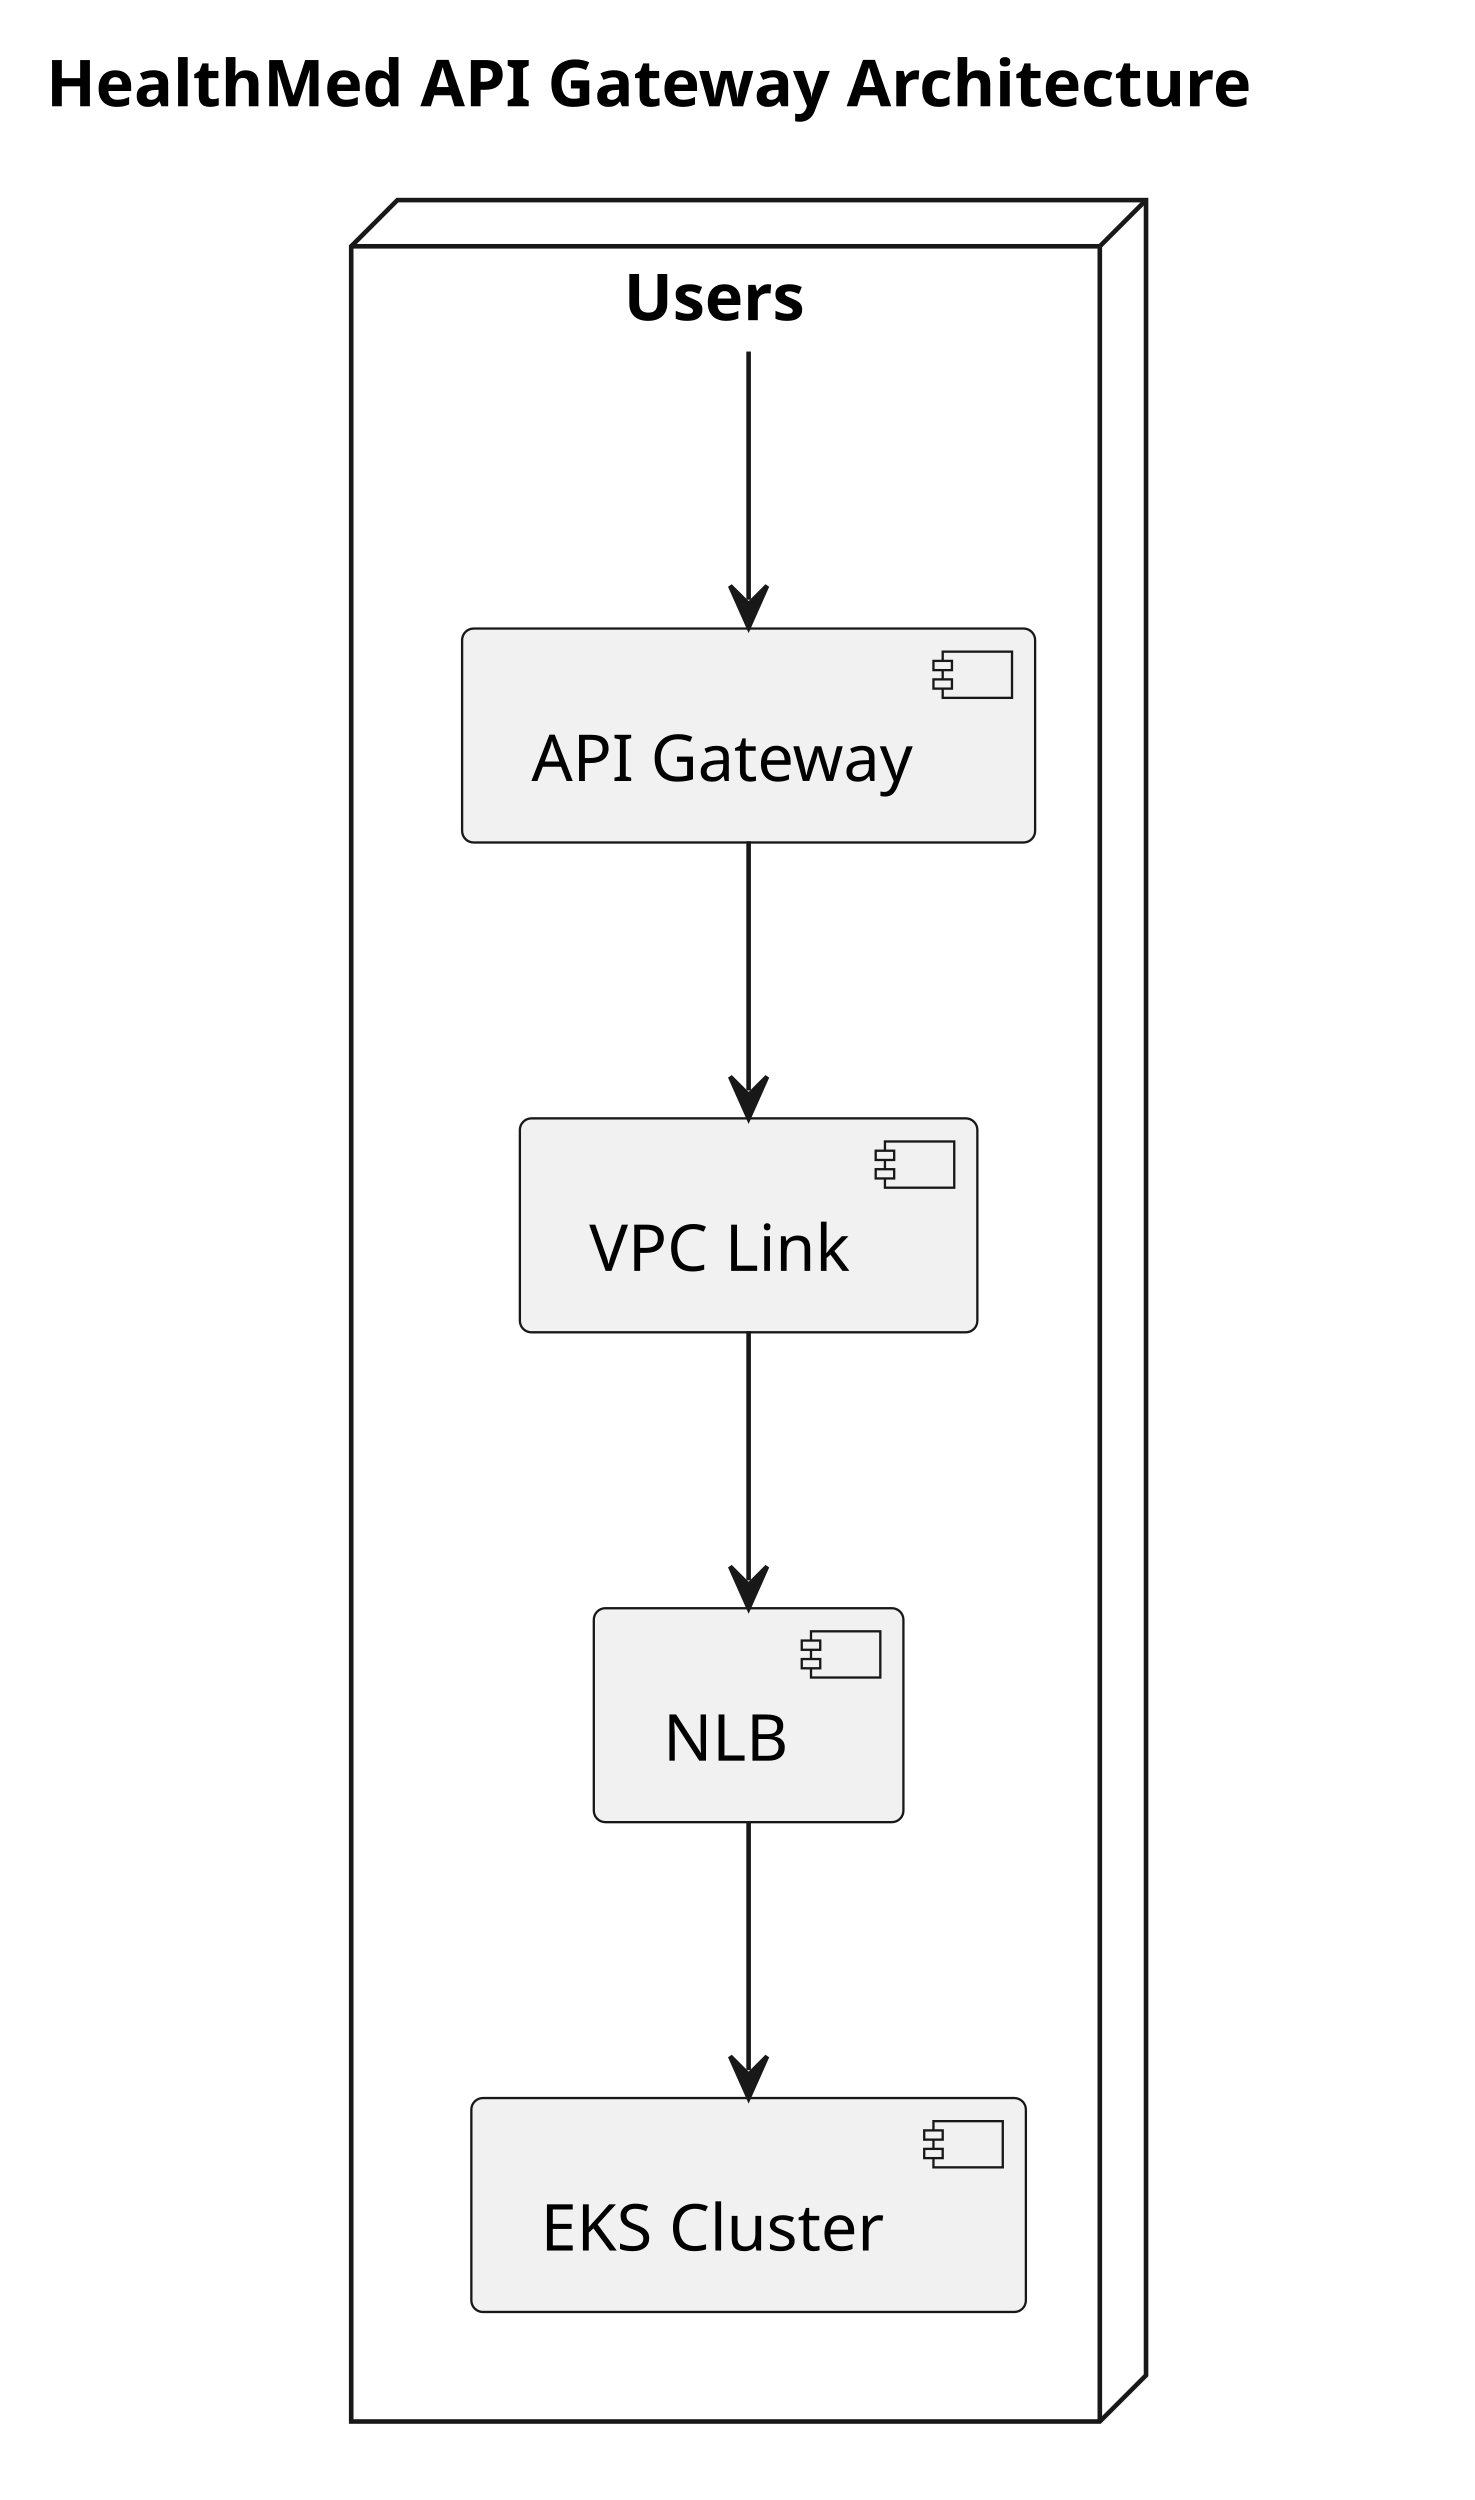
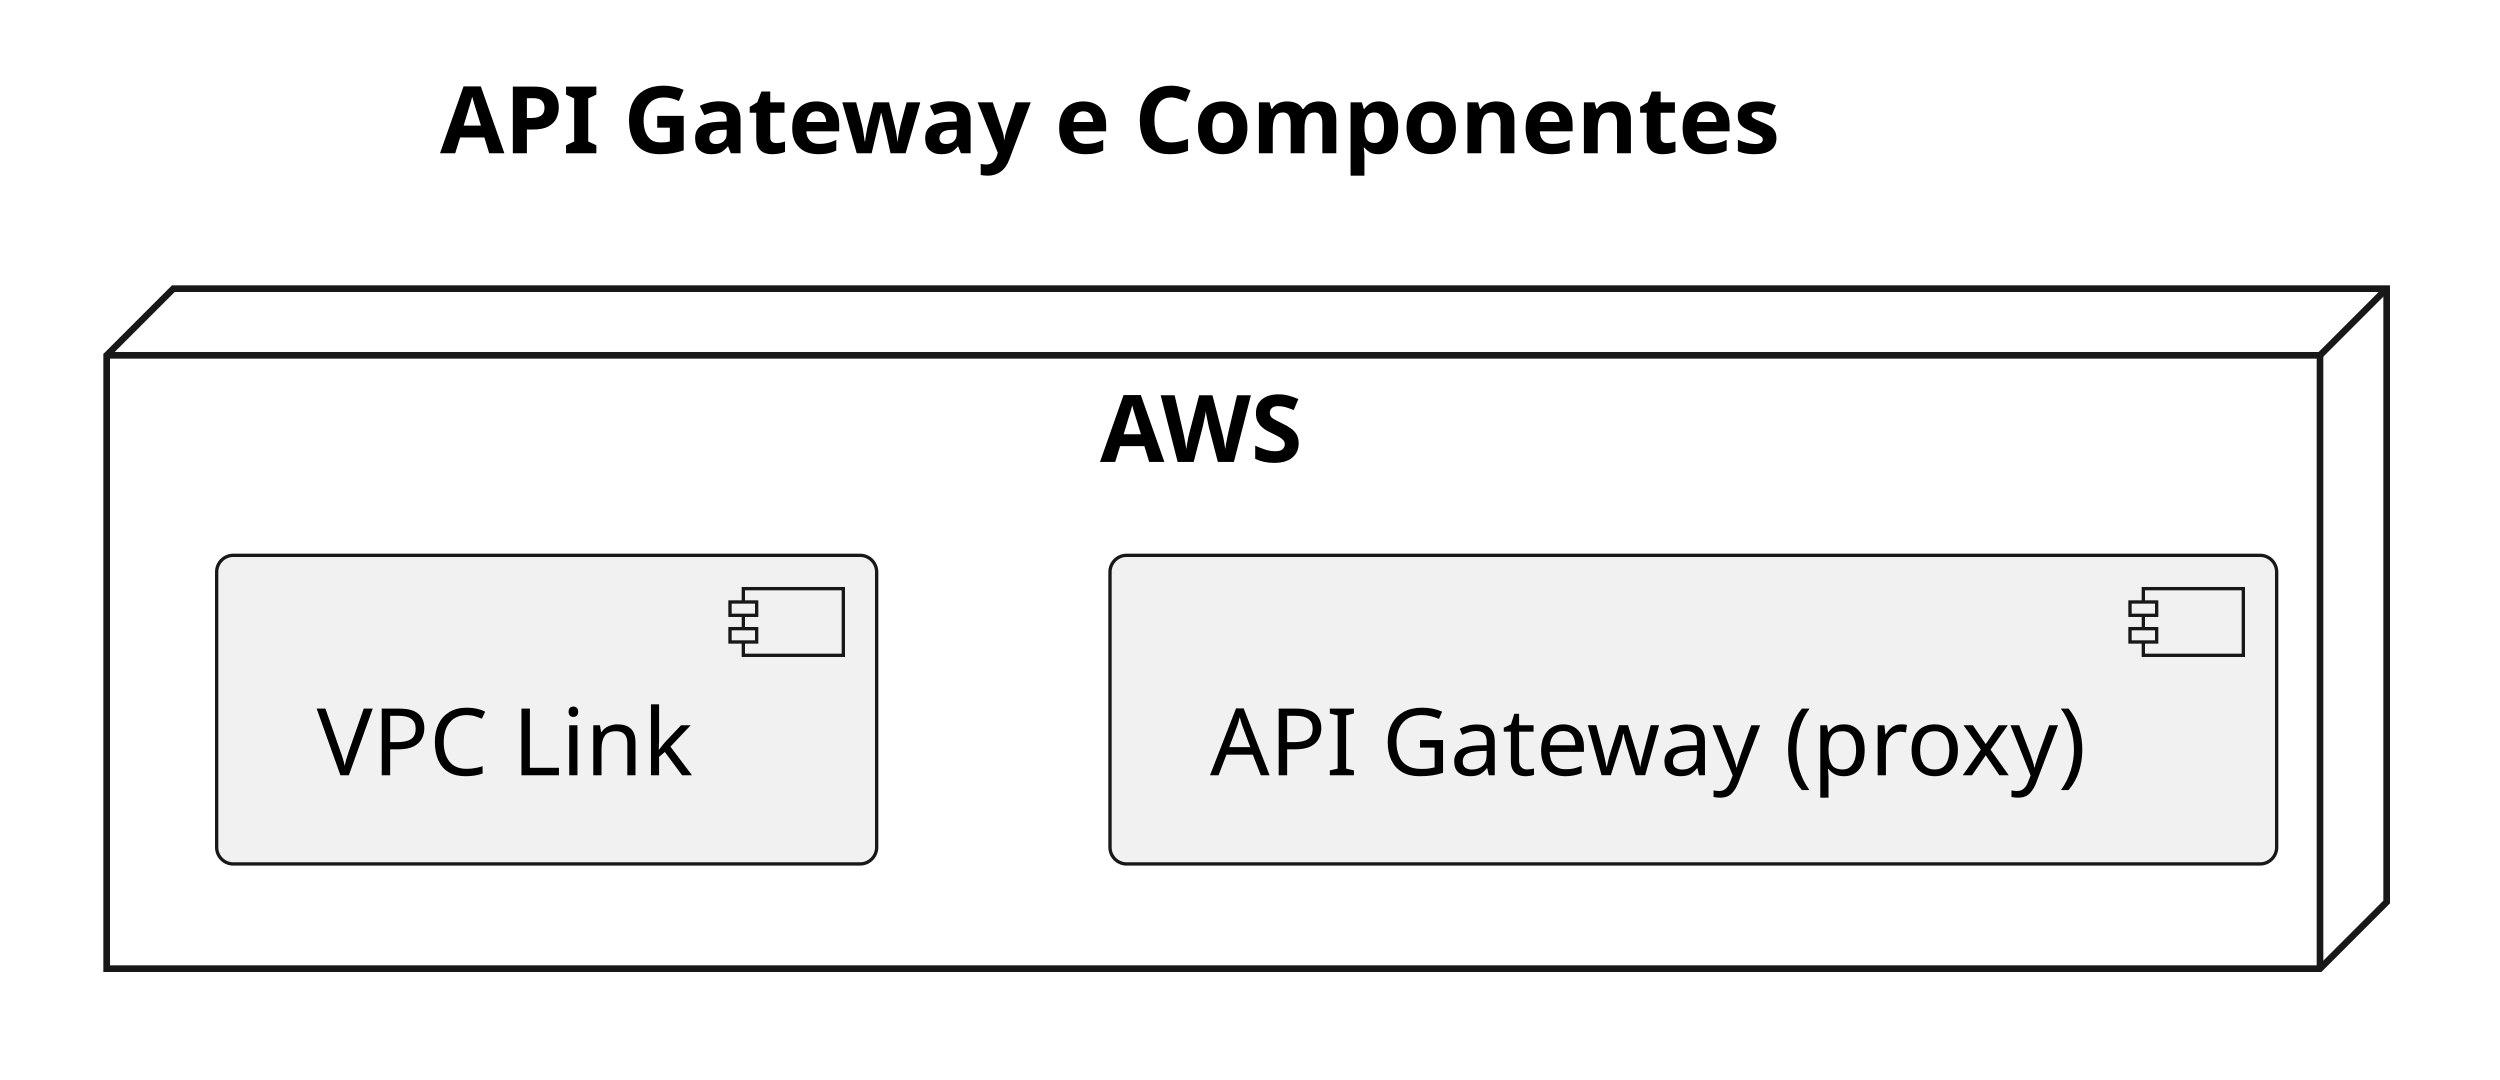
- <svg xmlns="http://www.w3.org/2000/svg" contentStyleType="text/css" height="541px" preserveAspectRatio="none" style="width:319px;height:541px;background:#FFFFFF;" version="1.1" viewBox="0 0 319 541" width="319px" zoomAndPan="magnify">
+ <svg xmlns="http://www.w3.org/2000/svg" contentStyleType="text/css" height="162px" preserveAspectRatio="none" style="width:375px;height:162px;background:#FFFFFF;" version="1.1" viewBox="0 0 375 162" width="375px" zoomAndPan="magnify">
  <defs />
  <g>
-     <text fill="#000000" font-family="sans-serif" font-size="14" font-weight="bold" lengthAdjust="spacing" textLength="291" x="10" y="22.995">HealthMed API Gateway Architecture</text>
+     <text fill="#000000" font-family="sans-serif" font-size="14" font-weight="bold" lengthAdjust="spacing" textLength="229" x="66" y="22.995">API Gateway e Componentes</text>
    <g id="cluster_gateway">
-       <polygon fill="none" points="76,53.297,86,43.297,248,43.297,248,514.017,238,524.017,76,524.017,76,53.297" style="stroke:#181818;stroke-width:1.0;" />
-       <line style="stroke:#181818;stroke-width:1.0;" x1="238" x2="248" y1="53.297" y2="43.297" />
-       <line style="stroke:#181818;stroke-width:1.0;" x1="76" x2="238" y1="53.297" y2="53.297" />
-       <line style="stroke:#181818;stroke-width:1.0;" x1="238" x2="238" y1="53.297" y2="524.017" />
-       <text fill="#000000" font-family="sans-serif" font-size="14" font-weight="bold" lengthAdjust="spacing" textLength="46" x="135" y="69.292">Users</text>
+       <polygon fill="none" points="16,53.297,26,43.297,358,43.297,358,135.297,348,145.297,16,145.297,16,53.297" style="stroke:#181818;stroke-width:1.0;" />
+       <line style="stroke:#181818;stroke-width:1.0;" x1="348" x2="358" y1="53.297" y2="43.297" />
+       <line style="stroke:#181818;stroke-width:1.0;" x1="16" x2="348" y1="53.297" y2="53.297" />
+       <line style="stroke:#181818;stroke-width:1.0;" x1="348" x2="348" y1="53.297" y2="145.297" />
+       <text fill="#000000" font-family="sans-serif" font-size="14" font-weight="bold" lengthAdjust="spacing" textLength="36" x="165" y="69.292">AWS</text>
    </g>
    <g id="elem_api_gateway">
-       <rect fill="#F1F1F1" height="46.297" rx="2.5" ry="2.5" style="stroke:#181818;stroke-width:0.5;" width="124" x="100" y="136.017" />
-       <rect fill="#F1F1F1" height="10" style="stroke:#181818;stroke-width:0.5;" width="15" x="204" y="141.017" />
-       <rect fill="#F1F1F1" height="2" style="stroke:#181818;stroke-width:0.5;" width="4" x="202" y="143.017" />
-       <rect fill="#F1F1F1" height="2" style="stroke:#181818;stroke-width:0.5;" width="4" x="202" y="147.017" />
-       <text fill="#000000" font-family="sans-serif" font-size="14" lengthAdjust="spacing" textLength="84" x="115" y="169.012">API Gateway</text>
+       <rect fill="#F1F1F1" height="46.297" rx="2.5" ry="2.5" style="stroke:#181818;stroke-width:0.5;" width="175" x="166.5" y="83.297" />
+       <rect fill="#F1F1F1" height="10" style="stroke:#181818;stroke-width:0.5;" width="15" x="321.5" y="88.297" />
+       <rect fill="#F1F1F1" height="2" style="stroke:#181818;stroke-width:0.5;" width="4" x="319.5" y="90.297" />
+       <rect fill="#F1F1F1" height="2" style="stroke:#181818;stroke-width:0.5;" width="4" x="319.5" y="94.297" />
+       <text fill="#000000" font-family="sans-serif" font-size="14" lengthAdjust="spacing" textLength="135" x="181.5" y="116.292">API Gateway (proxy)</text>
    </g>
    <g id="elem_vpc_link">
-       <rect fill="#F1F1F1" height="46.297" rx="2.5" ry="2.5" style="stroke:#181818;stroke-width:0.5;" width="99" x="112.5" y="242.017" />
-       <rect fill="#F1F1F1" height="10" style="stroke:#181818;stroke-width:0.5;" width="15" x="191.5" y="247.017" />
-       <rect fill="#F1F1F1" height="2" style="stroke:#181818;stroke-width:0.5;" width="4" x="189.5" y="249.017" />
-       <rect fill="#F1F1F1" height="2" style="stroke:#181818;stroke-width:0.5;" width="4" x="189.5" y="253.017" />
-       <text fill="#000000" font-family="sans-serif" font-size="14" lengthAdjust="spacing" textLength="59" x="127.5" y="275.012">VPC Link</text>
-     </g>
-     <g id="elem_nlb">
-       <rect fill="#F1F1F1" height="46.297" rx="2.5" ry="2.5" style="stroke:#181818;stroke-width:0.5;" width="67" x="128.5" y="348.017" />
-       <rect fill="#F1F1F1" height="10" style="stroke:#181818;stroke-width:0.5;" width="15" x="175.5" y="353.017" />
-       <rect fill="#F1F1F1" height="2" style="stroke:#181818;stroke-width:0.5;" width="4" x="173.5" y="355.017" />
-       <rect fill="#F1F1F1" height="2" style="stroke:#181818;stroke-width:0.5;" width="4" x="173.5" y="359.017" />
-       <text fill="#000000" font-family="sans-serif" font-size="14" lengthAdjust="spacing" textLength="27" x="143.5" y="381.012">NLB</text>
-     </g>
-     <g id="elem_eks">
-       <rect fill="#F1F1F1" height="46.297" rx="2.5" ry="2.5" style="stroke:#181818;stroke-width:0.5;" width="120" x="102" y="454.017" />
-       <rect fill="#F1F1F1" height="10" style="stroke:#181818;stroke-width:0.5;" width="15" x="202" y="459.017" />
-       <rect fill="#F1F1F1" height="2" style="stroke:#181818;stroke-width:0.5;" width="4" x="200" y="461.017" />
-       <rect fill="#F1F1F1" height="2" style="stroke:#181818;stroke-width:0.5;" width="4" x="200" y="465.017" />
-       <text fill="#000000" font-family="sans-serif" font-size="14" lengthAdjust="spacing" textLength="80" x="117" y="487.012">EKS Cluster</text>
-     </g>
-     <g id="link_gateway_api_gateway">
-       <path d="M162,76.077 C162,77.697 162,106.077 162,129.777 " fill="none" id="gateway-to-api_gateway" style="stroke:#181818;stroke-width:1.0;" />
-       <polygon fill="#181818" points="162,135.777,166,126.777,162,130.777,158,126.777,162,135.777" style="stroke:#181818;stroke-width:1.0;" />
-     </g>
-     <g id="link_api_gateway_vpc_link">
-       <path d="M162,182.077 C162,199.717 162,218.357 162,235.997 " fill="none" id="api_gateway-to-vpc_link" style="stroke:#181818;stroke-width:1.0;" />
-       <polygon fill="#181818" points="162,241.997,166,232.997,162,236.997,158,232.997,162,241.997" style="stroke:#181818;stroke-width:1.0;" />
-     </g>
-     <g id="link_vpc_link_nlb">
-       <path d="M162,288.077 C162,305.717 162,324.357 162,341.997 " fill="none" id="vpc_link-to-nlb" style="stroke:#181818;stroke-width:1.0;" />
-       <polygon fill="#181818" points="162,347.997,166,338.997,162,342.997,158,338.997,162,347.997" style="stroke:#181818;stroke-width:1.0;" />
-     </g>
-     <g id="link_nlb_eks">
-       <path d="M162,394.077 C162,411.717 162,430.357 162,447.997 " fill="none" id="nlb-to-eks" style="stroke:#181818;stroke-width:1.0;" />
-       <polygon fill="#181818" points="162,453.997,166,444.997,162,448.997,158,444.997,162,453.997" style="stroke:#181818;stroke-width:1.0;" />
+       <rect fill="#F1F1F1" height="46.297" rx="2.5" ry="2.5" style="stroke:#181818;stroke-width:0.5;" width="99" x="32.5" y="83.297" />
+       <rect fill="#F1F1F1" height="10" style="stroke:#181818;stroke-width:0.5;" width="15" x="111.5" y="88.297" />
+       <rect fill="#F1F1F1" height="2" style="stroke:#181818;stroke-width:0.5;" width="4" x="109.5" y="90.297" />
+       <rect fill="#F1F1F1" height="2" style="stroke:#181818;stroke-width:0.5;" width="4" x="109.5" y="94.297" />
+       <text fill="#000000" font-family="sans-serif" font-size="14" lengthAdjust="spacing" textLength="59" x="47.5" y="116.292">VPC Link</text>
    </g>
  </g>
</svg>
